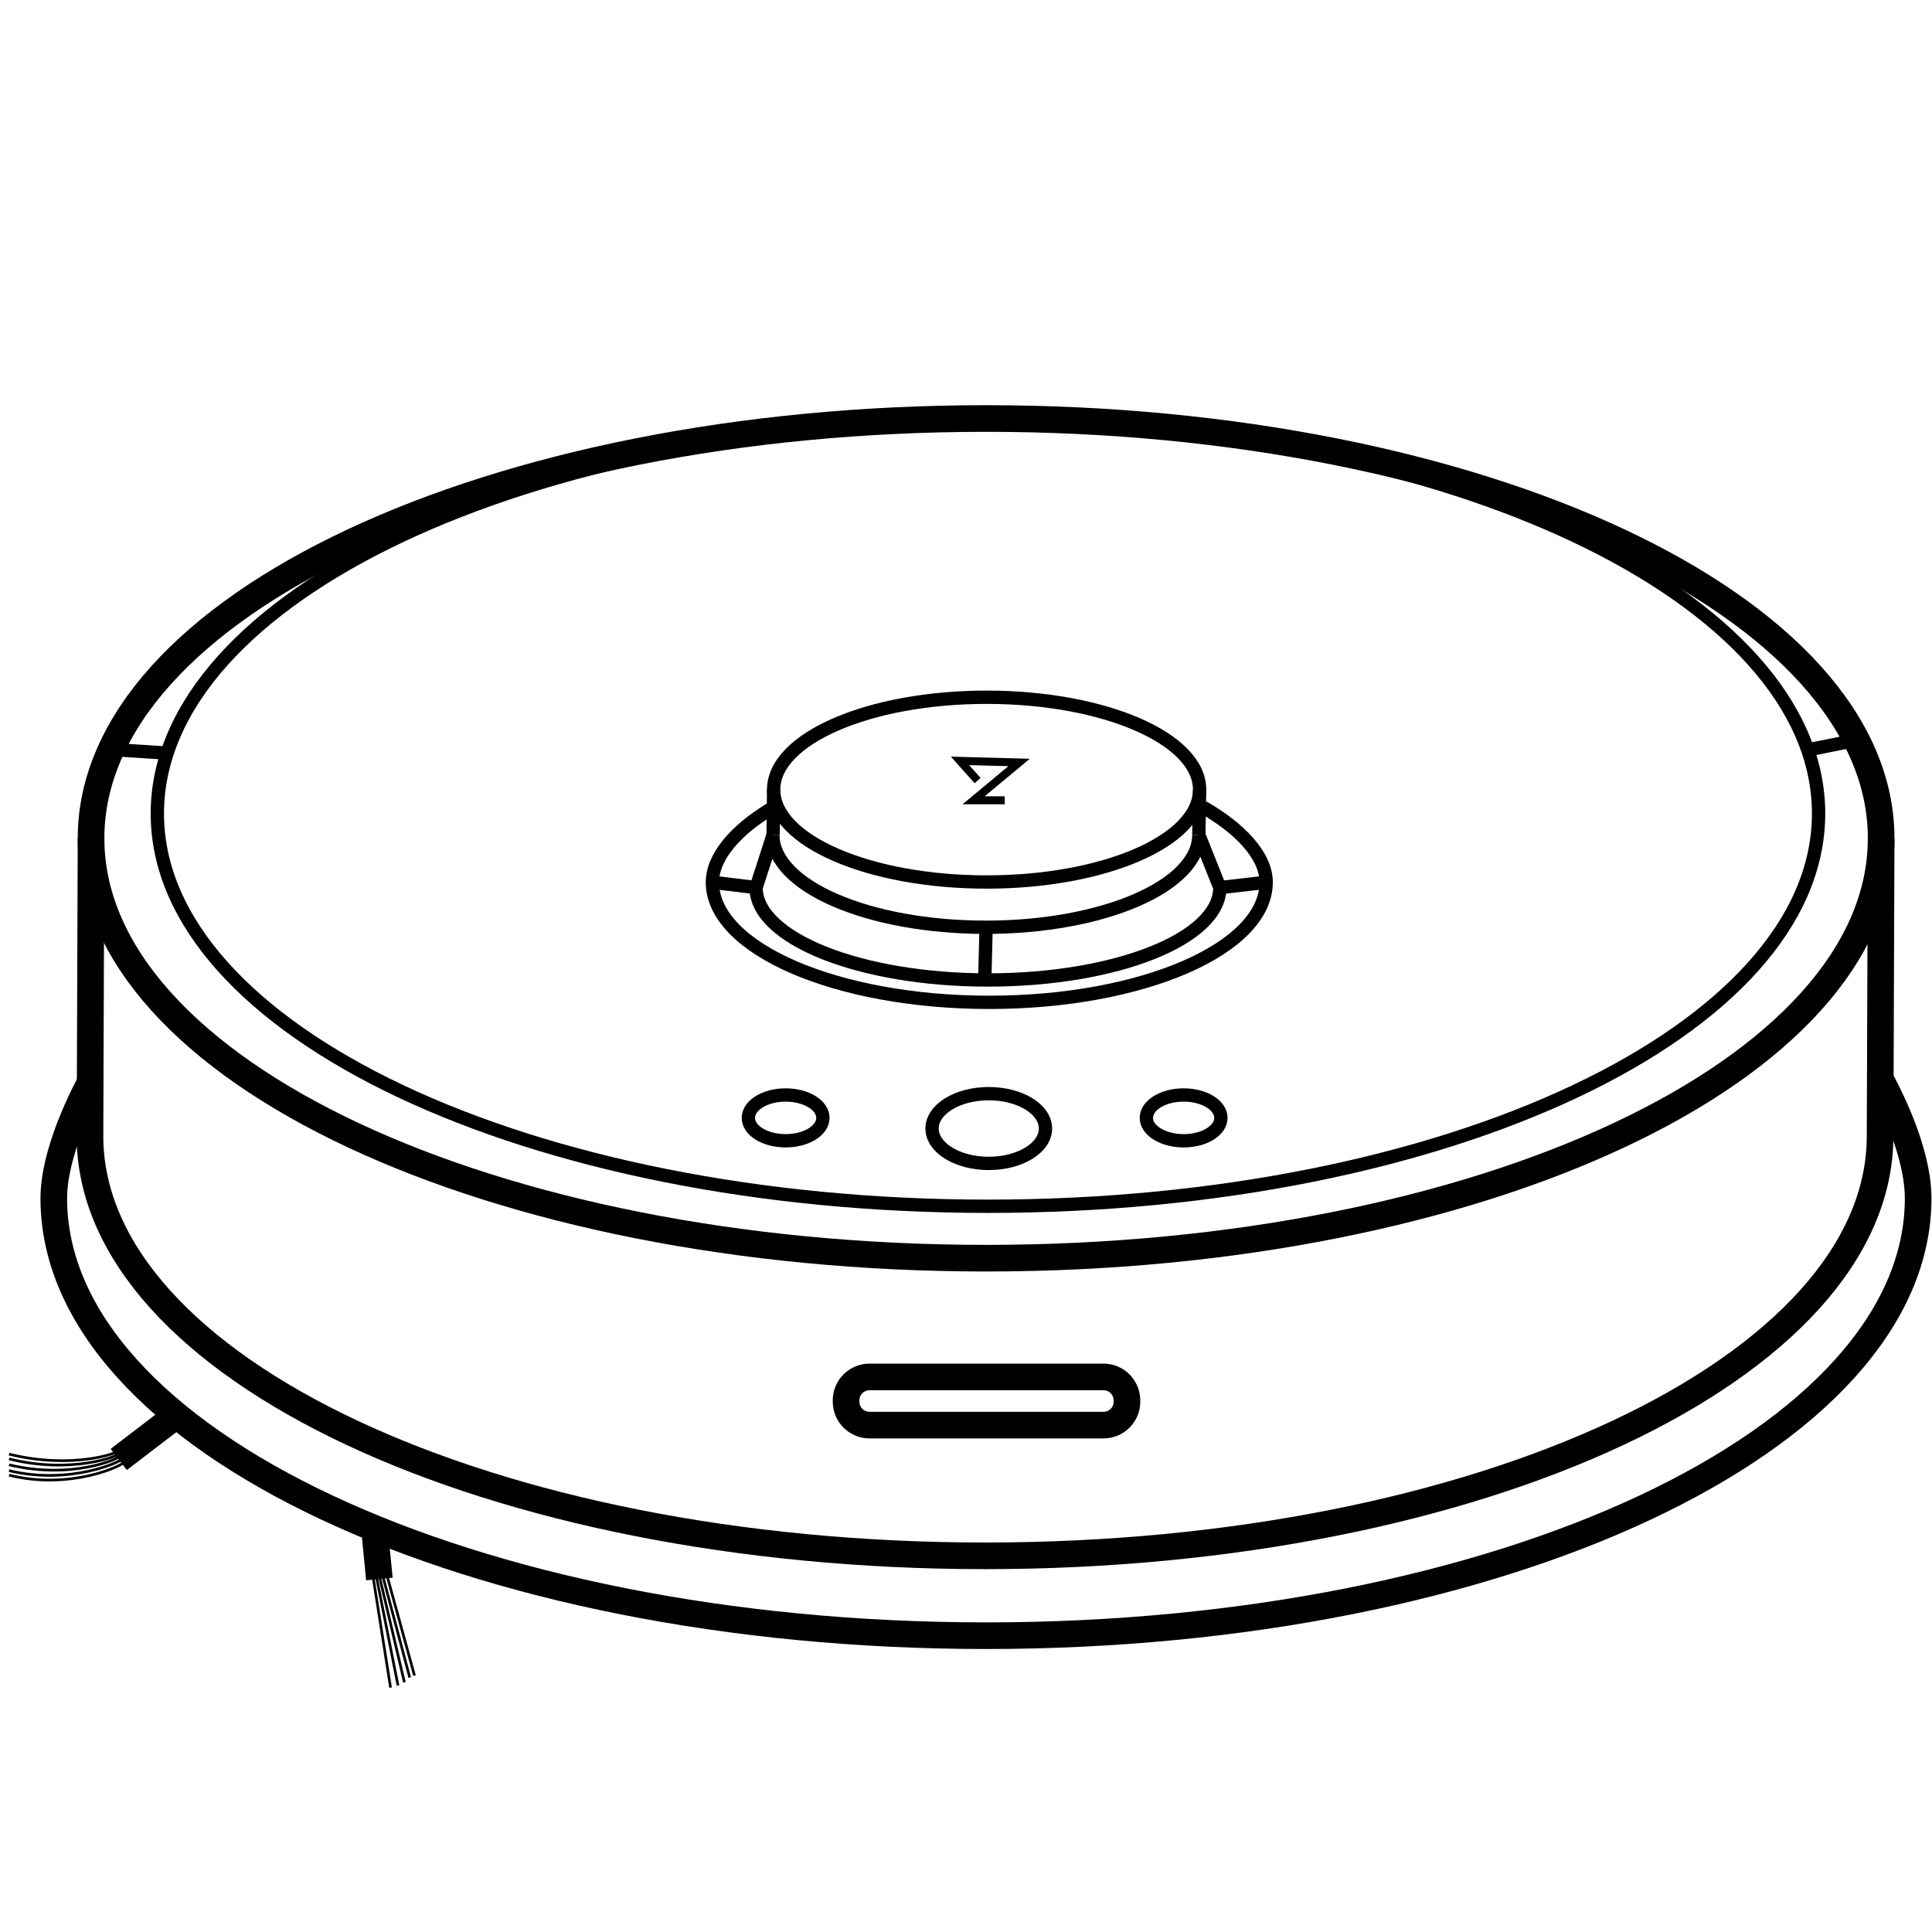
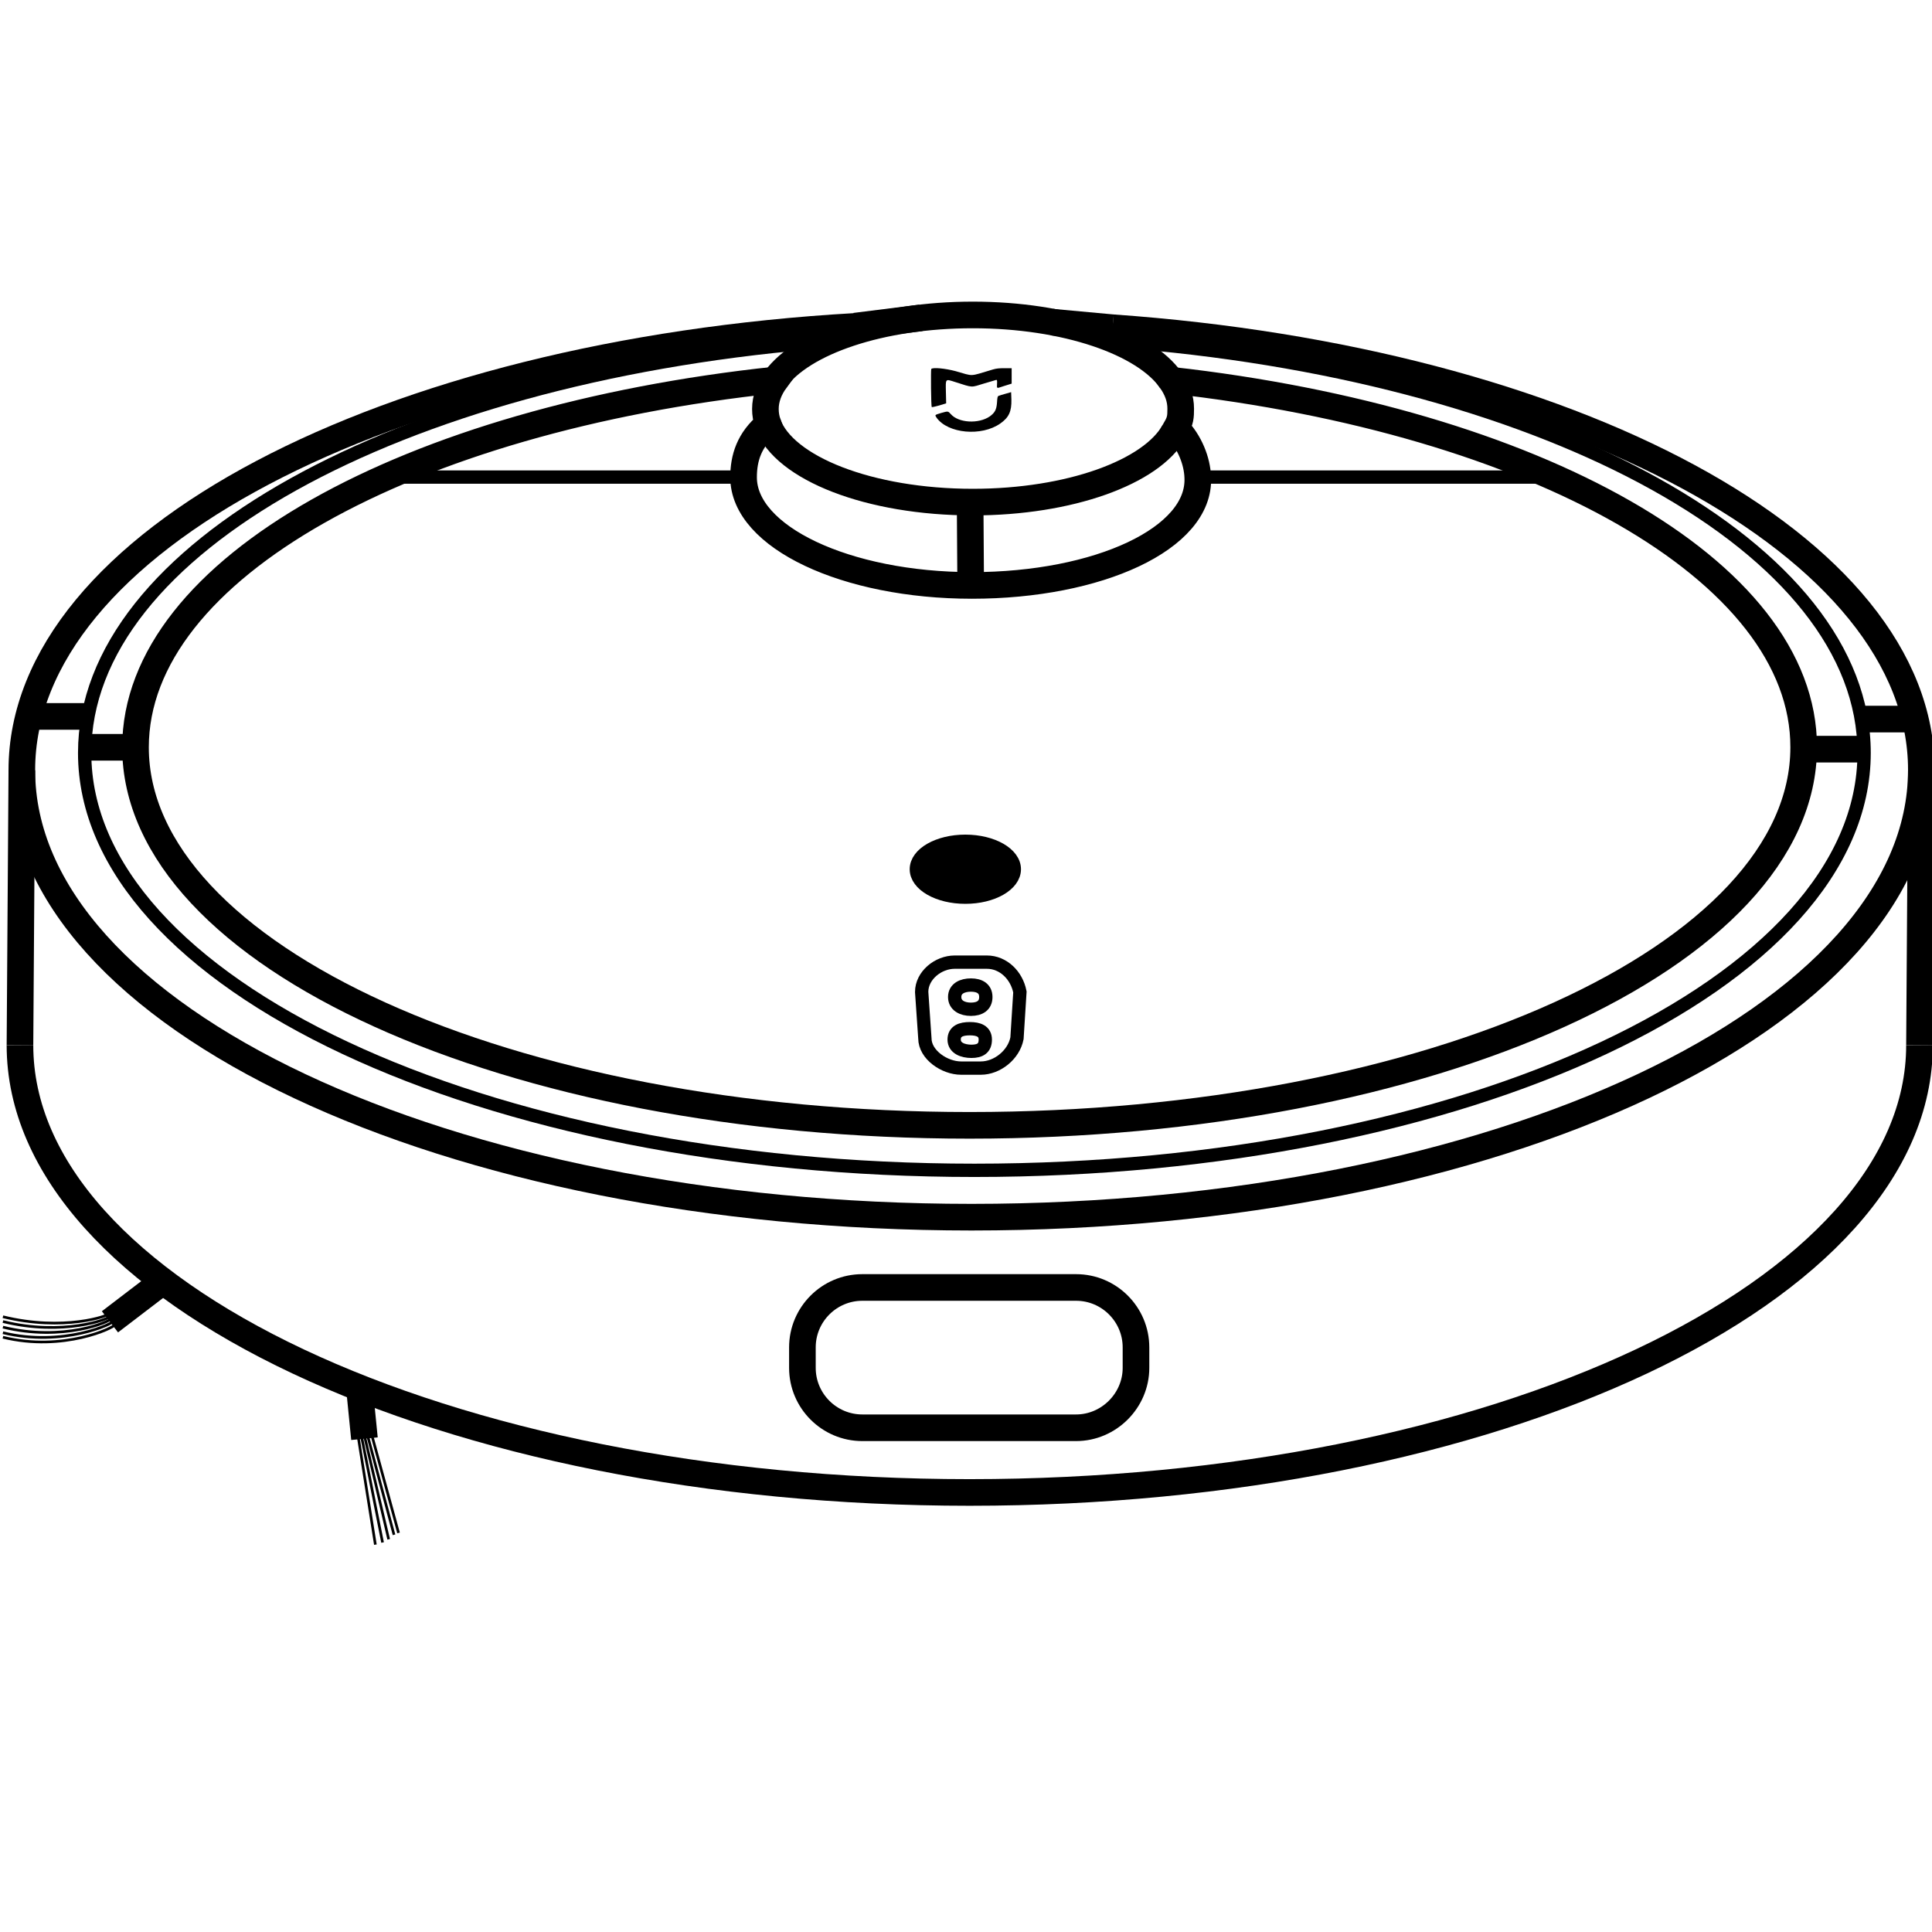
<svg xmlns="http://www.w3.org/2000/svg" version="1.1" id="Слой_1" x="0px" y="0px" viewBox="0 0 725.7 725.7" style="enable-background:new 0 0 725.7 725.7;" xml:space="preserve">
  <style type="text/css">
	.st0{fill:none;stroke:#000000;stroke-width:10;stroke-miterlimit:10;}
	.st1{fill:none;stroke:#000000;stroke-width:5;stroke-miterlimit:10;}
	.st2{fill:none;stroke:#000000;stroke-miterlimit:10;}
- 	.st3{fill:none;stroke:#000000;stroke-width:3;stroke-miterlimit:10;}
+ 	.st3{stroke:#000000;stroke-width:5;stroke-miterlimit:10;}
</style>
-   <g id="S51">
-     <ellipse class="st0" cx="370.4" cy="314.9" rx="336.2" ry="157.7" />
-     <path class="st0" d="M706.5,405.7c7,13,14,30.4,14,44.4c0,90.7-156.7,164.3-350.1,164.3S20.2,540.8,20.2,450.1   c0-13.6,6.9-30.5,13.5-43.2" />
-     <path class="st0" d="M34.2,314.9l-0.4,111.8c0,87.1,150.5,157.7,336.2,157.7s336.2-70.6,336.2-157.7l0.4-111.8" />
-     <path class="st0" d="M414.5,535.3h-87.9c-4.9,0-8.8-4-8.8-8.8V526c0-4.9,4-8.8,8.8-8.8h87.9c4.9,0,8.8,4,8.8,8.8v0.4   C423.4,531.3,419.4,535.3,414.5,535.3z" />
-     <ellipse class="st1" cx="371.1" cy="305.6" rx="312" ry="147.5" />
-     <line class="st1" x1="41.7" y1="281.5" x2="62.8" y2="282.9" />
-     <line class="st1" x1="679" y1="281.7" x2="697.3" y2="278" />
-     <path class="st1" d="M451.9,303.2c13.3,7.6,23.7,17.9,23.7,28.2c0,24.9-46.6,45.1-104,45.1s-104-20.2-104-45.1   c0-9.9,9.3-19.9,21.7-27.4" />
-     <ellipse class="st1" cx="370.6" cy="296.6" rx="80" ry="34.7" />
-     <path class="st1" d="M450.3,313.6c0,19.1-35.8,34.7-80,34.7s-80-15.5-80-34.7" />
-     <path class="st1" d="M290.4,313.6l-6.4,19.8c0,19.1,39,34.7,87.1,34.7s87.1-15.5,87.1-34.7l-7.9-19.8" />
-     <line class="st1" x1="370.4" y1="348.3" x2="369.9" y2="368.1" />
-     <line class="st1" x1="450.3" y1="313.6" x2="450.6" y2="296.6" />
-     <line class="st1" x1="290.4" y1="313.6" x2="290.6" y2="296.6" />
-     <ellipse class="st1" cx="371.4" cy="423.9" rx="21.3" ry="13.1" />
-     <ellipse class="st1" cx="444.6" cy="419.9" rx="14" ry="8.6" />
-     <ellipse class="st1" cx="295.1" cy="419.9" rx="14" ry="8.6" />
-     <line class="st1" x1="267.6" y1="331.4" x2="284" y2="333.4" />
-     <line class="st1" x1="458.2" y1="333.4" x2="475.6" y2="331.4" />
-     <line class="st0" x1="142.5" y1="593.1" x2="140.6" y2="573.6" />
-     <line class="st0" x1="44.6" y1="548.2" x2="65" y2="532.6" />
-     <line class="st2" x1="140.2" y1="592.7" x2="146.7" y2="633.9" />
-     <line class="st2" x1="149.5" y1="633.1" x2="141.2" y2="591.3" />
-     <line class="st2" x1="151.9" y1="631.9" x2="142.4" y2="591.6" />
-     <line class="st2" x1="153.9" y1="630.1" x2="143.5" y2="590.9" />
-     <line class="st2" x1="155.7" y1="629.4" x2="145.5" y2="592.3" />
-     <path class="st2" d="M44.6,546c0,1-18,7.8-41.2,2" />
-     <path class="st2" d="M44.4,544.9c0,1-17.7,7.1-41,1.3" />
-     <path class="st2" d="M45,546.9c0,1-18.3,9-41.6,3.3" />
-     <path class="st2" d="M46.4,549.3c0,1-19.8,10.6-43,4.8" />
-     <path class="st2" d="M46.1,547.8c0,1-19.5,10.2-42.7,4.6" />
-     <polyline class="st3" points="367.2,293.2 360.6,285.8 360.6,285.8 382.8,286.4 365.7,300.6 377.4,300.6  " />
+   <g>
+     <g>
+       <path class="st0" d="M288.4,159.2c6.1,16.7,38.2,29.4,77,29.4c36.4,0,67-11.2,75.6-26.4" />
+       <path class="st0" d="M439.8,142.8c2.4,3.4,3.7,6.9,3.7,10.7c0,3-0.1,4.5-1.7,7.3c5.1,5.2,7.9,12.4,8.1,18.5    c1.1,23-37.4,40.6-84.8,40.6c-47.4,0-85.8-18.2-85.8-40.6c0-7.3,2.1-14.1,9.2-20c-0.7-1.9-1-3.8-1-5.7c0-3.8,1.4-7.5,3.9-10.9    C153.4,157.4,50.9,213.6,50.9,280.7c0,78.4,140.3,142,313.3,142s313.3-63.6,313.3-142C677.6,214,576.3,158.1,439.8,142.8z" />
+     </g>
+     <path class="st0" d="M439.8,142.8c-10-14.2-39.5-24.5-74.4-24.5c-34.6,0-63.9,10.1-74.2,24.2" />
  </g>
+   <line class="st0" x1="364.4" y1="188.6" x2="364.6" y2="218.6" />
+   <path class="st0" d="M417.9,123.1c171.9,12.1,303.8,81.9,303.8,166.1c0,92.8-159.7,168-356.8,168S8.2,382,8.2,289.3  c0-85.8,136.7-156.6,313.1-166.7" />
+   <path class="st0" d="M721,392.6c0,92.8-159.7,168-356.8,168S7.5,485.3,7.5,392.6" />
+   <path class="st0" d="M417.2,226.4" />
+   <line class="st0" x1="321.2" y1="122.5" x2="345.9" y2="119.4" />
+   <line class="st0" x1="417.9" y1="123.1" x2="395.1" y2="121" />
+   <line class="st0" x1="8.2" y1="289.3" x2="7.5" y2="392.6" />
+   <line class="st0" x1="721.7" y1="289.3" x2="721" y2="392.6" />
+   <path class="st1" d="M368.4,401.2H361c-6.2,0-13.6-5-13.6-11.2l-1.2-17.4c0-6.2,6.2-11.2,12.4-11.2h12.1c6.2,0,11.2,5,12.4,11.2  L382,390C380.8,396.2,374.6,401.2,368.4,401.2z" />
+   <path class="st1" d="M370.3,374.5c0,3.2-2.3,4.6-5.6,4.6c-3.2,0-6.1-1.4-6.1-4.6c0-3.2,2.9-4.5,6.1-4.5  C367.9,370,370.3,371.3,370.3,374.5z" />
+   <path class="st1" d="M370.1,390.5c0,3.2-1.9,4.4-5.2,4.4c-3.2,0-6.5-1.2-6.5-4.4s2.6-4.1,5.9-4.1  C367.5,386.4,370.1,387.3,370.1,390.5z" />
+   <path class="st0" d="M404.2,536.3h-80.3c-12.4,0-22.5-10.1-22.5-22.5v-7.7c0-12.4,10.1-22.5,22.5-22.5h80.3  c12.4,0,22.5,10.1,22.5,22.5v7.7C426.7,526.1,416.5,536.3,404.2,536.3z" />
+   <line class="st0" x1="8.2" y1="269.1" x2="33" y2="269.1" />
+   <line class="st0" x1="31.8" y1="280.7" x2="50.9" y2="280.7" />
+   <line class="st0" x1="716.6" y1="270.1" x2="697.5" y2="270.1" />
+   <line class="st0" x1="700.2" y1="281.4" x2="681.1" y2="281.4" />
+   <line class="st0" x1="136.9" y1="540.4" x2="135" y2="521.3" />
+   <line class="st0" x1="41.3" y1="496.5" x2="61.2" y2="481.3" />
+   <line class="st2" x1="134.6" y1="540" x2="141" y2="580.2" />
+   <line class="st2" x1="143.7" y1="579.4" x2="135.6" y2="538.6" />
+   <line class="st2" x1="146" y1="578.2" x2="136.8" y2="538.9" />
+   <line class="st2" x1="148" y1="576.5" x2="137.8" y2="538.2" />
+   <line class="st2" x1="149.7" y1="575.8" x2="139.8" y2="539.6" />
+   <path class="st2" d="M41.3,494.4c0,1-17.6,7.6-40.2,2" />
+   <path class="st2" d="M41.1,493.3c0,1-17.3,6.9-40,1.3" />
+   <path class="st2" d="M41.7,495.3c0,1-17.9,8.8-40.6,3.2" />
+   <path class="st2" d="M43.1,497.6c0,1-19.3,10.3-42,4.7" />
+   <path class="st2" d="M42.8,496.1c0,1-19,10-41.7,4.5" />
+   <path class="st1" d="M426.7,128.6c155.6,13.4,273.5,77.3,273.5,154.2c0,86.6-149.6,156.8-334.2,156.8S31.8,369.3,31.8,282.8  c0-76.8,117.8-140.7,273.2-154.1" />
+   <path d="M349.8,138.6c-0.2,0.3-0.1,14.2,0.2,14.3c0.1,0.1,1.3-0.2,2.8-0.6l2.6-0.8l-0.1-4.3c-0.1-5.1-0.3-4.9,3.5-3.7  c6.9,2.2,5.7,2.1,11,0.5c2.3-0.7,4.3-1.3,4.4-1.3c0.3,0,0.4,0.1,0.3,1.8c-0.1,1.3,0,1.4,1.4,0.9c0.5-0.2,1.6-0.5,2.5-0.8l1.6-0.5  v-2.9v-2.9l-2.7,0c-2.1,0-3,0.1-4.4,0.5c-9.1,2.7-6.9,2.6-14,0.6C355.1,138.4,350.4,137.9,349.8,138.6" />
+   <path d="M377.7,147.9c-1.2,0.3-2.3,0.7-2.6,0.8c-0.4,0.1-0.5,0.7-0.6,2.5c-0.2,2.7-0.8,3.8-2.7,5.2c-4.2,2.9-11.8,2.5-14.7-0.9  c-1-1.1-1-1.1-3.5-0.4c-2.6,0.8-2.5,0.7-1.8,1.8c4.3,6,16.9,7.1,23.9,2.2c3.3-2.3,4.3-4.6,4.2-9l-0.1-2.8L377.7,147.9" />
+   <ellipse class="st3" cx="362.6" cy="326.5" rx="18.4" ry="10.5" />
+   <line class="st1" x1="279.2" y1="179.2" x2="139.6" y2="179.2" />
+   <line class="st1" x1="449.9" y1="179.2" x2="583.5" y2="179.2" />
</svg>
